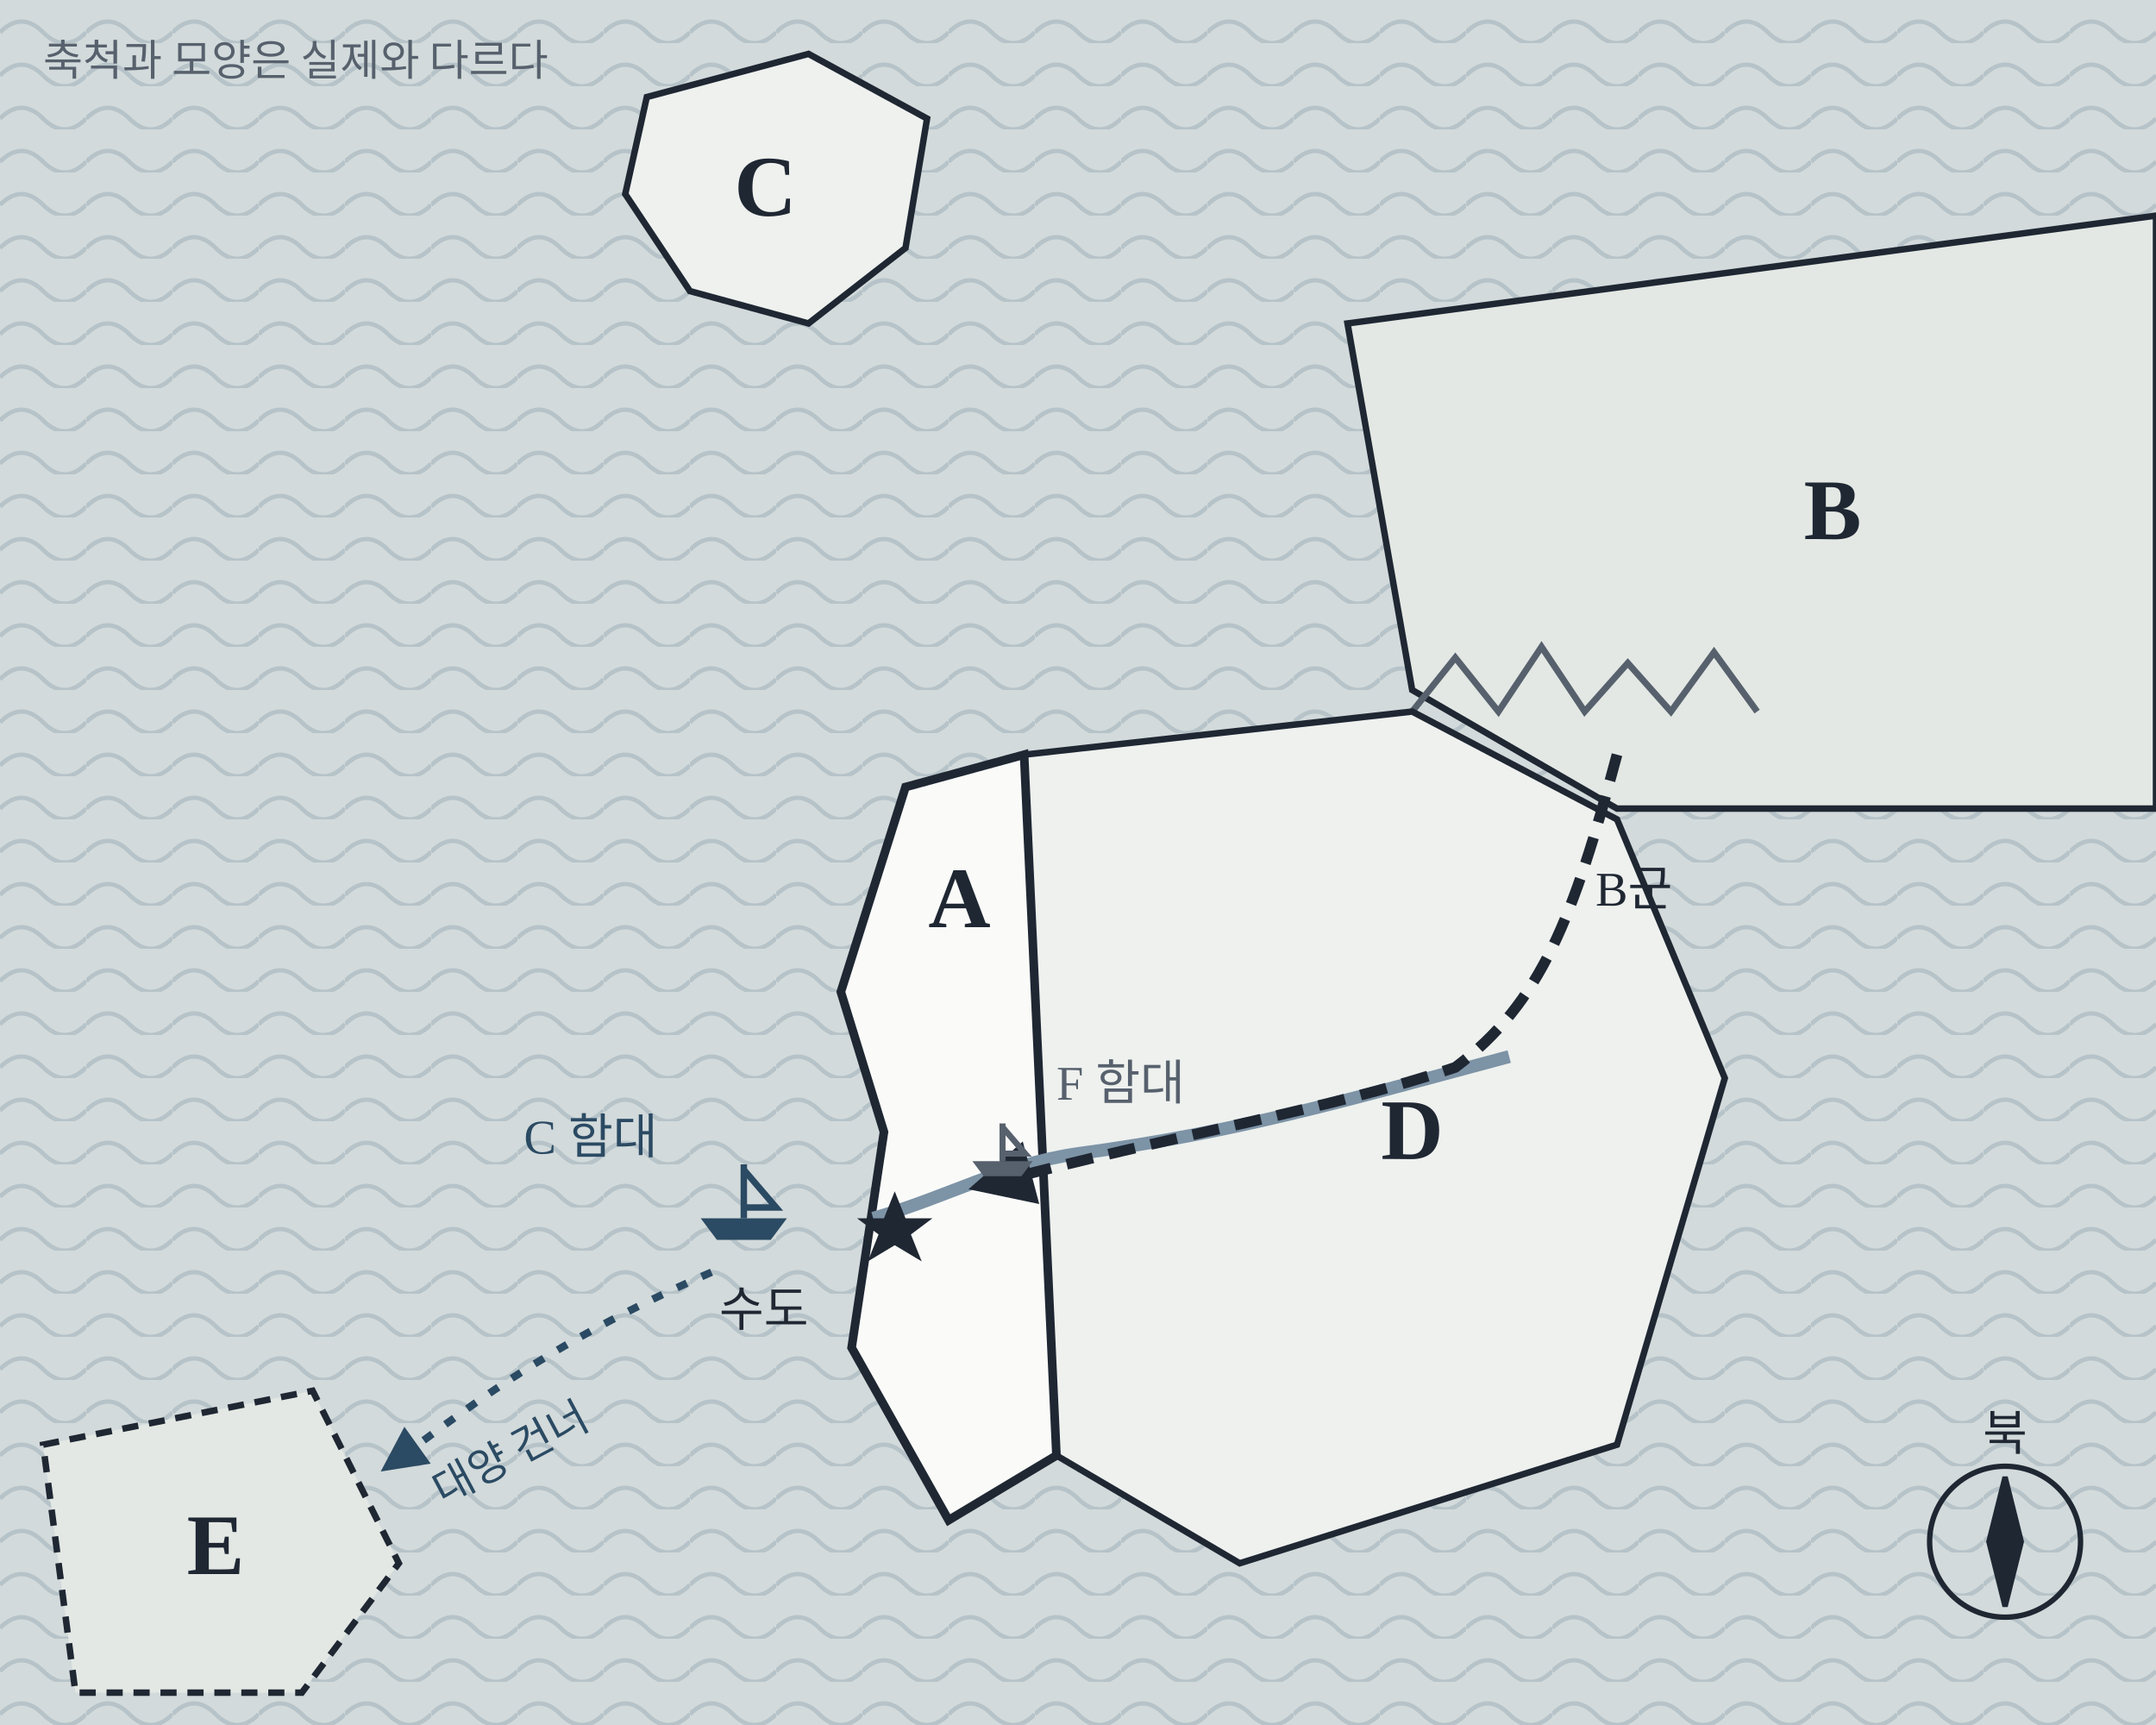
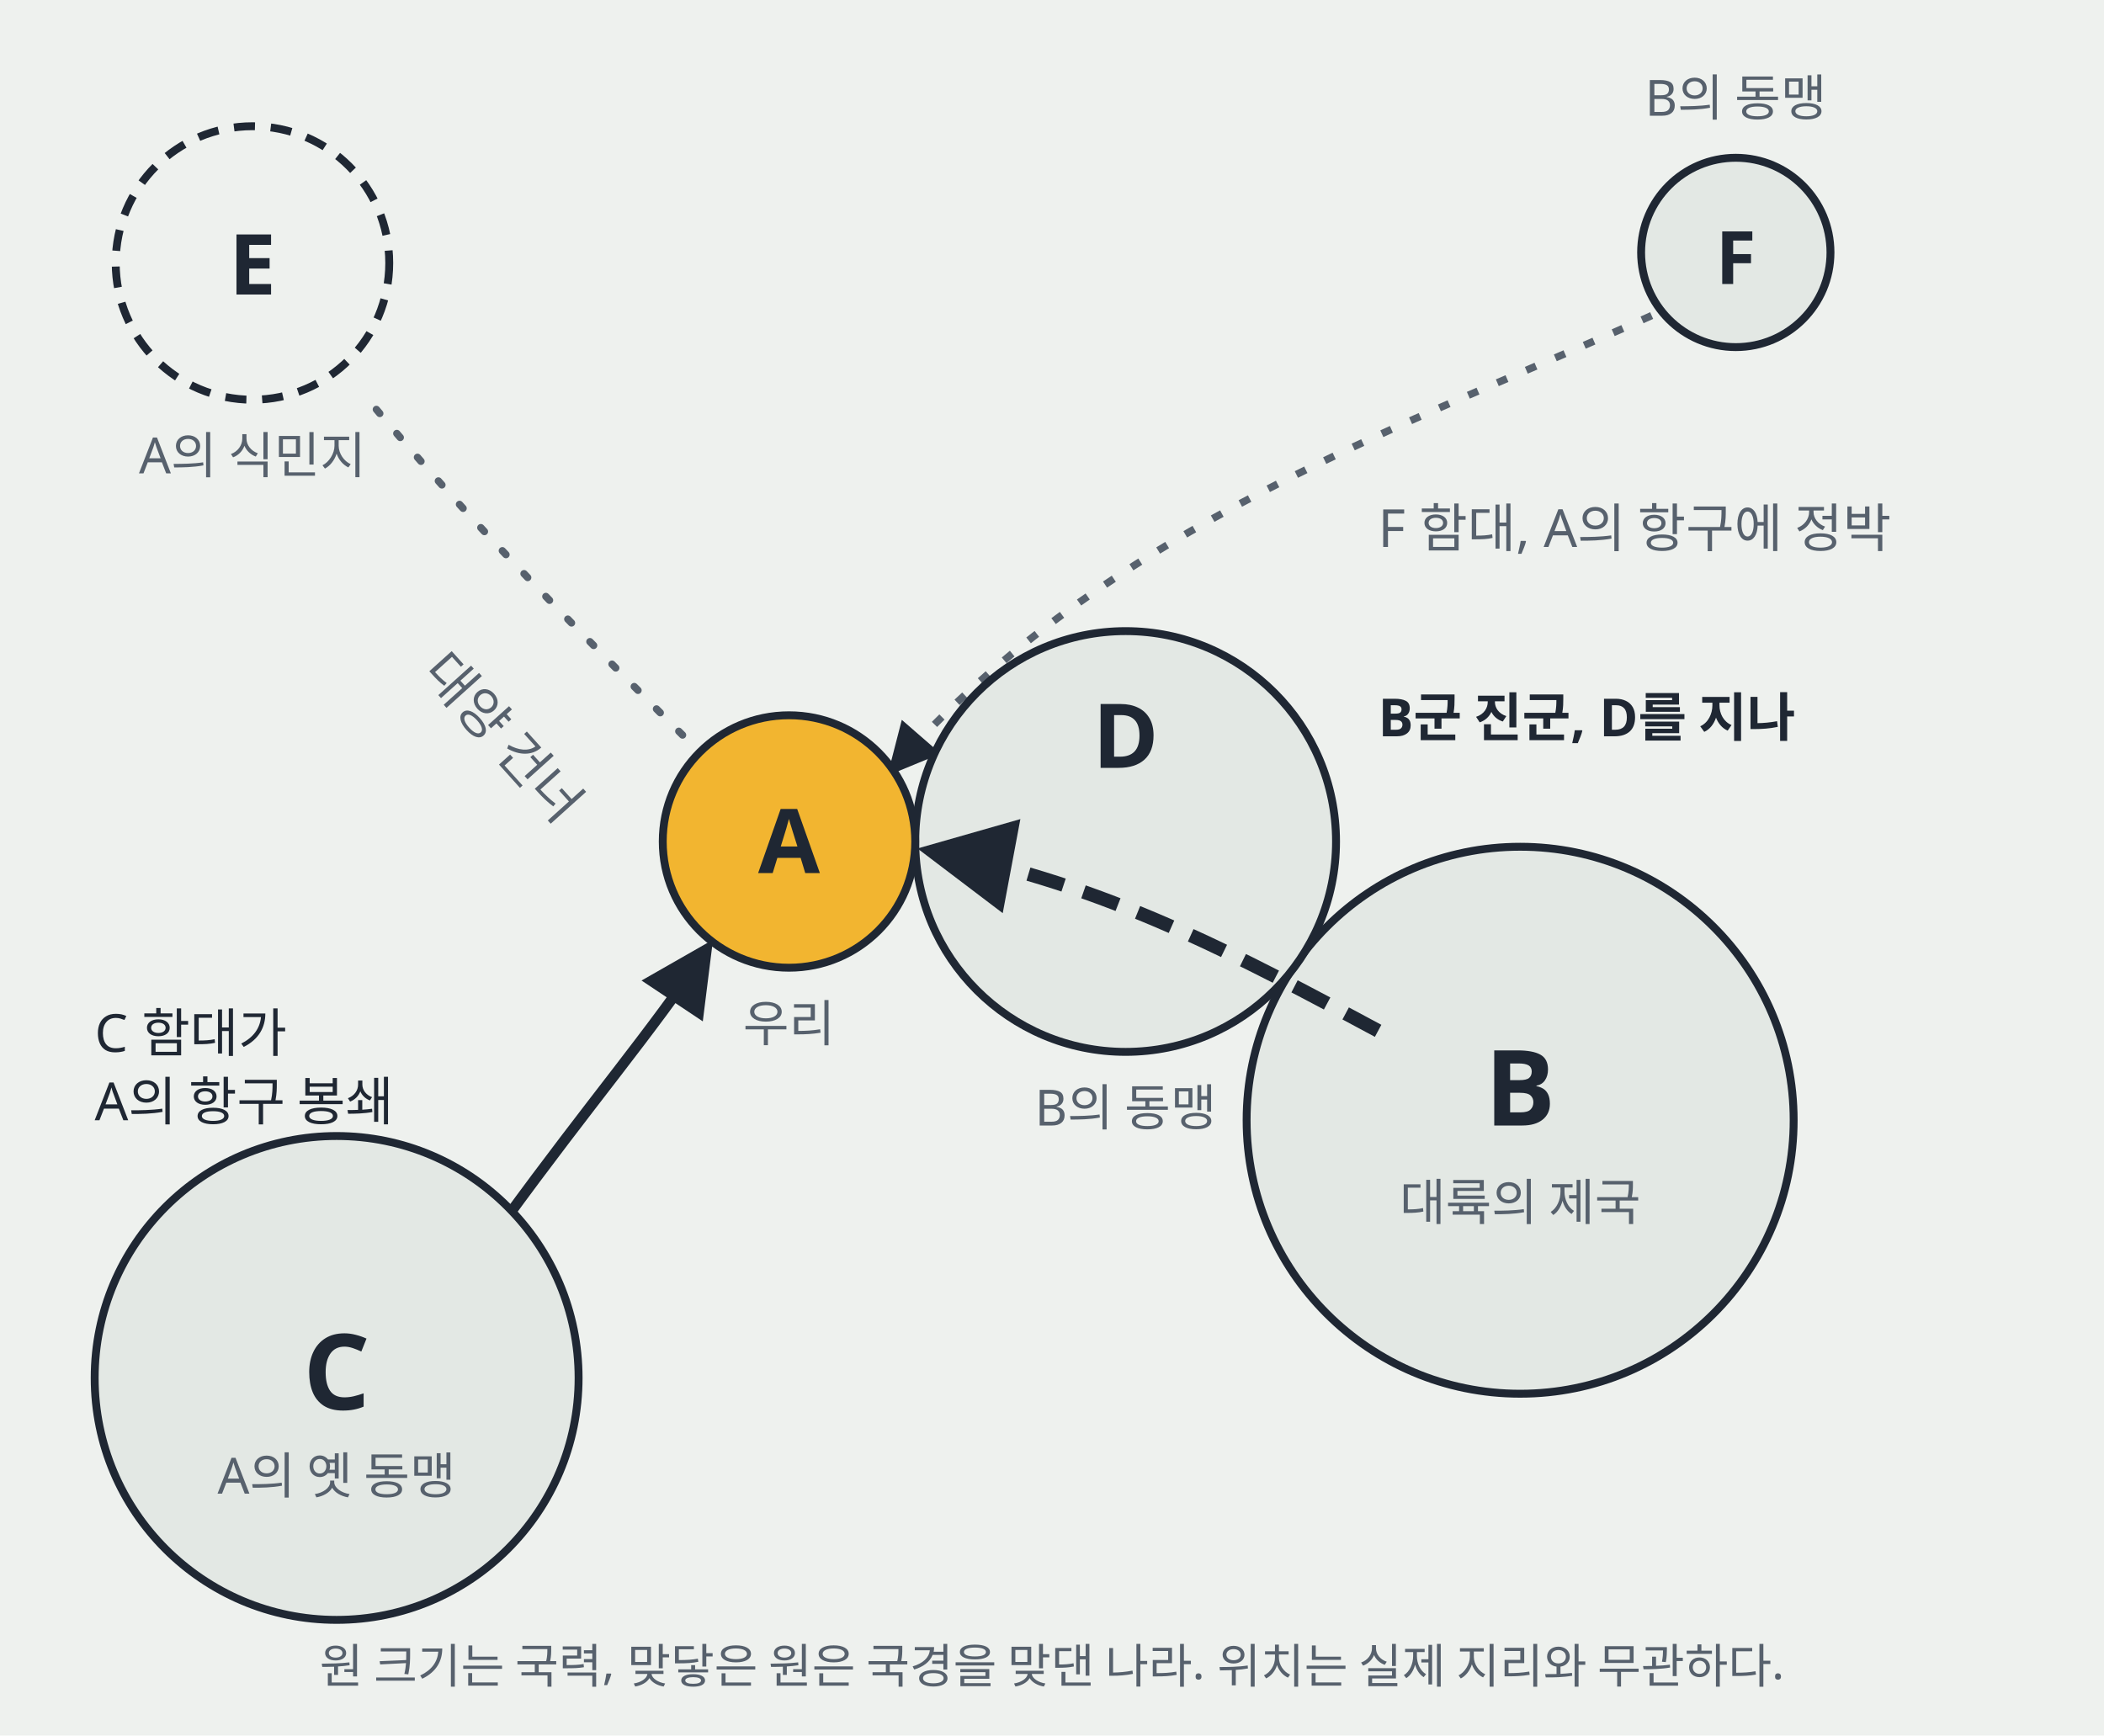
- <svg xmlns="http://www.w3.org/2000/svg" viewBox="0 0 400 320" role="img" aria-label="판세 모식도: 서쪽 바닷가의 A, 동쪽의 D, 북동쪽의 B, 북쪽 바다의 섬 C, 남서쪽 대양 너머의 E">
+ <svg xmlns="http://www.w3.org/2000/svg" viewBox="0 0 400 330" role="img" font-family="'IBM Plex Sans KR', sans-serif" aria-label="판세 관계도: A는 D와 국경을 맞대고, D는 B와 맞닿아 있다. B의 군대가 D를 지나 A로 진군한다. C의 함대가 A의 항구를 봉쇄하고, F의 함대가 A의 항구에 정박해 있다. E는 대양 건너 A의 식민지다.">
  <defs>
-     <pattern id="waves" width="16" height="8" patternUnits="userSpaceOnUse">
-       <path d="M0 6 Q4 2 8 6 T16 6" fill="none" stroke="#9aabb5" stroke-width="0.8" opacity="0.5" />
-     </pattern>
-     <marker id="arrow" viewBox="0 0 10 10" refX="8" refY="5" markerWidth="6" markerHeight="6" orient="auto-start-reverse">
+     <marker id="head" viewBox="0 0 10 10" refX="8" refY="5" markerWidth="7" markerHeight="7" orient="auto">
      <path d="M0 0 L10 5 L0 10 z" fill="#1f2733" />
    </marker>
-     <marker id="arrow-sea" viewBox="0 0 10 10" refX="8" refY="5" markerWidth="6" markerHeight="6" orient="auto-start-reverse">
-       <path d="M0 0 L10 5 L0 10 z" fill="#2b4a63" />
-     </marker>
  </defs>
-   <rect width="400" height="320" fill="#d2dadb" />
-   <rect width="400" height="320" fill="url(#waves)" />
-   <path d="M120 18 L150 10 L172 22 L168 46 L150 60 L128 54 L116 36 Z" fill="#eef1ee" stroke="#1f2733" stroke-width="1.2" />
-   <text x="142" y="40" font-size="16" font-weight="700" text-anchor="middle" fill="#1f2733">C</text>
-   <path d="M250 60 L400 40 L400 150 L300 150 L262 128 Z" fill="#e3e8e4" stroke="#1f2733" stroke-width="1.2" />
-   <text x="340" y="100" font-size="16" font-weight="700" text-anchor="middle" fill="#1f2733">B</text>
-   <path d="M262 132 l8 -10 l8 10 l8 -12 l8 12 l8 -9 l8 9 l8 -11 l8 11" fill="none" stroke="#57616d" stroke-width="1.2" />
-   <path d="M190 140 L262 132 L300 152 L320 200 L300 268 L230 290 L196 270 Z" fill="#eef1ee" stroke="#1f2733" stroke-width="1.2" />
-   <text x="262" y="215" font-size="16" font-weight="700" text-anchor="middle" fill="#1f2733">D</text>
-   <path d="M168 146 L190 140 L196 270 L176 282 L158 250 L164 210 L156 184 Z" fill="#fafbf9" stroke="#1f2733" stroke-width="1.6" />
-   <text x="178" y="172" font-size="16" font-weight="700" text-anchor="middle" fill="#1f2733">A</text>
-   <path d="M280 196 C250 204 230 210 200 214 C186 216 176 222 162 226" fill="none" stroke="#7d93a6" stroke-width="2.4" />
-   <g transform="translate(166 228)">
-     <path d="M0 -7 L2 -2 L7 -2 L3 1 L5 6 L0 3 L-5 6 L-3 1 L-7 -2 L-2 -2 Z" fill="#1f2733" />
+   <rect width="400" height="330" fill="#eef1ee" />
+   <path d="M314 60 C 270 80 210 100 170 146" fill="none" stroke="#57616d" stroke-width="1.4" stroke-dasharray="2 4" marker-end="url(#head)" />
+   <text x="262" y="104" font-size="10" fill="#57616d">F 함대, A의 항구에 정박</text>
+   <path d="M134 144 C 110 120 90 100 70 76" fill="none" stroke="#57616d" stroke-width="1.4" stroke-dasharray="1 5" stroke-linecap="round" />
+   <text x="80" y="128" font-size="10" fill="#57616d" transform="rotate(48 80 128)">대양 건너</text>
+   <path d="M96 232 C 112 210 124 196 134 181" fill="none" stroke="#1f2733" stroke-width="2" marker-end="url(#head)" />
+   <text x="18" y="200" font-size="10" fill="#1f2733">C 함대가</text>
+   <text x="18" y="213" font-size="10" fill="#1f2733">A의 항구 봉쇄</text>
+   <circle cx="289" cy="213" r="52" fill="#e3e8e4" stroke="#1f2733" stroke-width="1.5" />
+   <circle cx="214" cy="160" r="40" fill="#e3e8e4" stroke="#1f2733" stroke-width="1.5" />
+   <circle cx="150" cy="160" r="24" fill="#f2b530" stroke="#1f2733" stroke-width="1.5" />
+   <circle cx="64" cy="262" r="46" fill="#e3e8e4" stroke="#1f2733" stroke-width="1.5" />
+   <circle cx="48" cy="50" r="26" fill="#eef1ee" stroke="#1f2733" stroke-width="1.5" stroke-dasharray="4 3" />
+   <circle cx="330" cy="48" r="18" fill="#e3e8e4" stroke="#1f2733" stroke-width="1.5" />
+   <path d="M262 196 C 236 182 210 168 178 162" fill="none" stroke="#1f2733" stroke-width="2.6" stroke-dasharray="7 4" marker-end="url(#head)" />
+   <g font-weight="600" fill="#1f2733" text-anchor="middle">
+     <text x="150" y="166" font-size="17">A</text>
+     <text x="214" y="146" font-size="17">D</text>
+     <text x="289" y="214" font-size="20">B</text>
+     <text x="64" y="268" font-size="20">C</text>
+     <text x="48" y="56" font-size="16">E</text>
+     <text x="330" y="54" font-size="14">F</text>
  </g>
-   <text x="150" y="246" font-size="9" text-anchor="end" fill="#1f2733">수도</text>
-   <path d="M300 140 C292 170 286 186 270 198 C246 206 220 210 182 220" fill="none" stroke="#1f2733" stroke-width="2" stroke-dasharray="5 3" marker-end="url(#arrow)" />
-   <text x="296" y="168" font-size="9" fill="#1f2733">B군</text>
-   <g transform="translate(138 224)" fill="#2b4a63">
-     <path d="M-8 2 L8 2 L5 6 L-5 6 Z" />
-     <path d="M0 -8 L0 2 M0 -7 L6 0 L0 0" fill="none" stroke="#2b4a63" stroke-width="1.2" />
+   <g font-size="9.5" fill="#57616d" text-anchor="middle">
+     <text x="150" y="198">우리</text>
+     <text x="214" y="214">B의 동맹</text>
+     <text x="289" y="232">대륙의 제국</text>
+     <text x="64" y="284">A의 옛 동맹</text>
+     <text x="48" y="90">A의 식민지</text>
+     <text x="330" y="22">B의 동맹</text>
  </g>
-   <text x="122" y="214" font-size="9" text-anchor="end" fill="#2b4a63">C 함대</text>
-   <g transform="translate(186 214) scale(0.7)" fill="#57616d">
-     <path d="M-8 2 L8 2 L5 6 L-5 6 Z" />
-     <path d="M0 -8 L0 2 M0 -7 L6 0 L0 0" fill="none" stroke="#57616d" stroke-width="1.6" />
-   </g>
-   <text x="196" y="204" font-size="9" fill="#57616d">F 함대</text>
-   <path d="M8 268 L58 258 L74 290 L56 314 L14 314 Z" fill="#e3e8e4" stroke="#1f2733" stroke-width="1.2" stroke-dasharray="3 2" />
-   <text x="40" y="292" font-size="16" font-weight="700" text-anchor="middle" fill="#1f2733">E</text>
-   <path d="M132 236 C100 250 86 262 72 272" fill="none" stroke="#2b4a63" stroke-width="1.4" stroke-dasharray="2 3" marker-end="url(#arrow-sea)" />
-   <text x="96" y="272" font-size="8" text-anchor="middle" fill="#2b4a63" transform="rotate(-28 96 272)">대양 건너</text>
-   <g transform="translate(372 286)" fill="none" stroke="#1f2733" stroke-width="1">
-     <circle r="14" />
-     <path d="M0 -12 L3 0 L0 12 L-3 0 Z" fill="#1f2733" />
-     <text y="-17" font-size="9" text-anchor="middle" fill="#1f2733" stroke="none">북</text>
-   </g>
-   <text x="8" y="14" font-size="8" fill="#57616d">축척과 모양은 실제와 다르다</text>
+   <text x="262" y="140" font-size="10" fill="#1f2733" font-weight="600">B군 진군, D를 지나</text>
+   <text x="200" y="320" font-size="9" fill="#57616d" text-anchor="middle">원 크기는 국력, 맞닿은 원은 국경을 맞댄 나라. 위치는 실제 지리와 무관하다.</text>
</svg>
